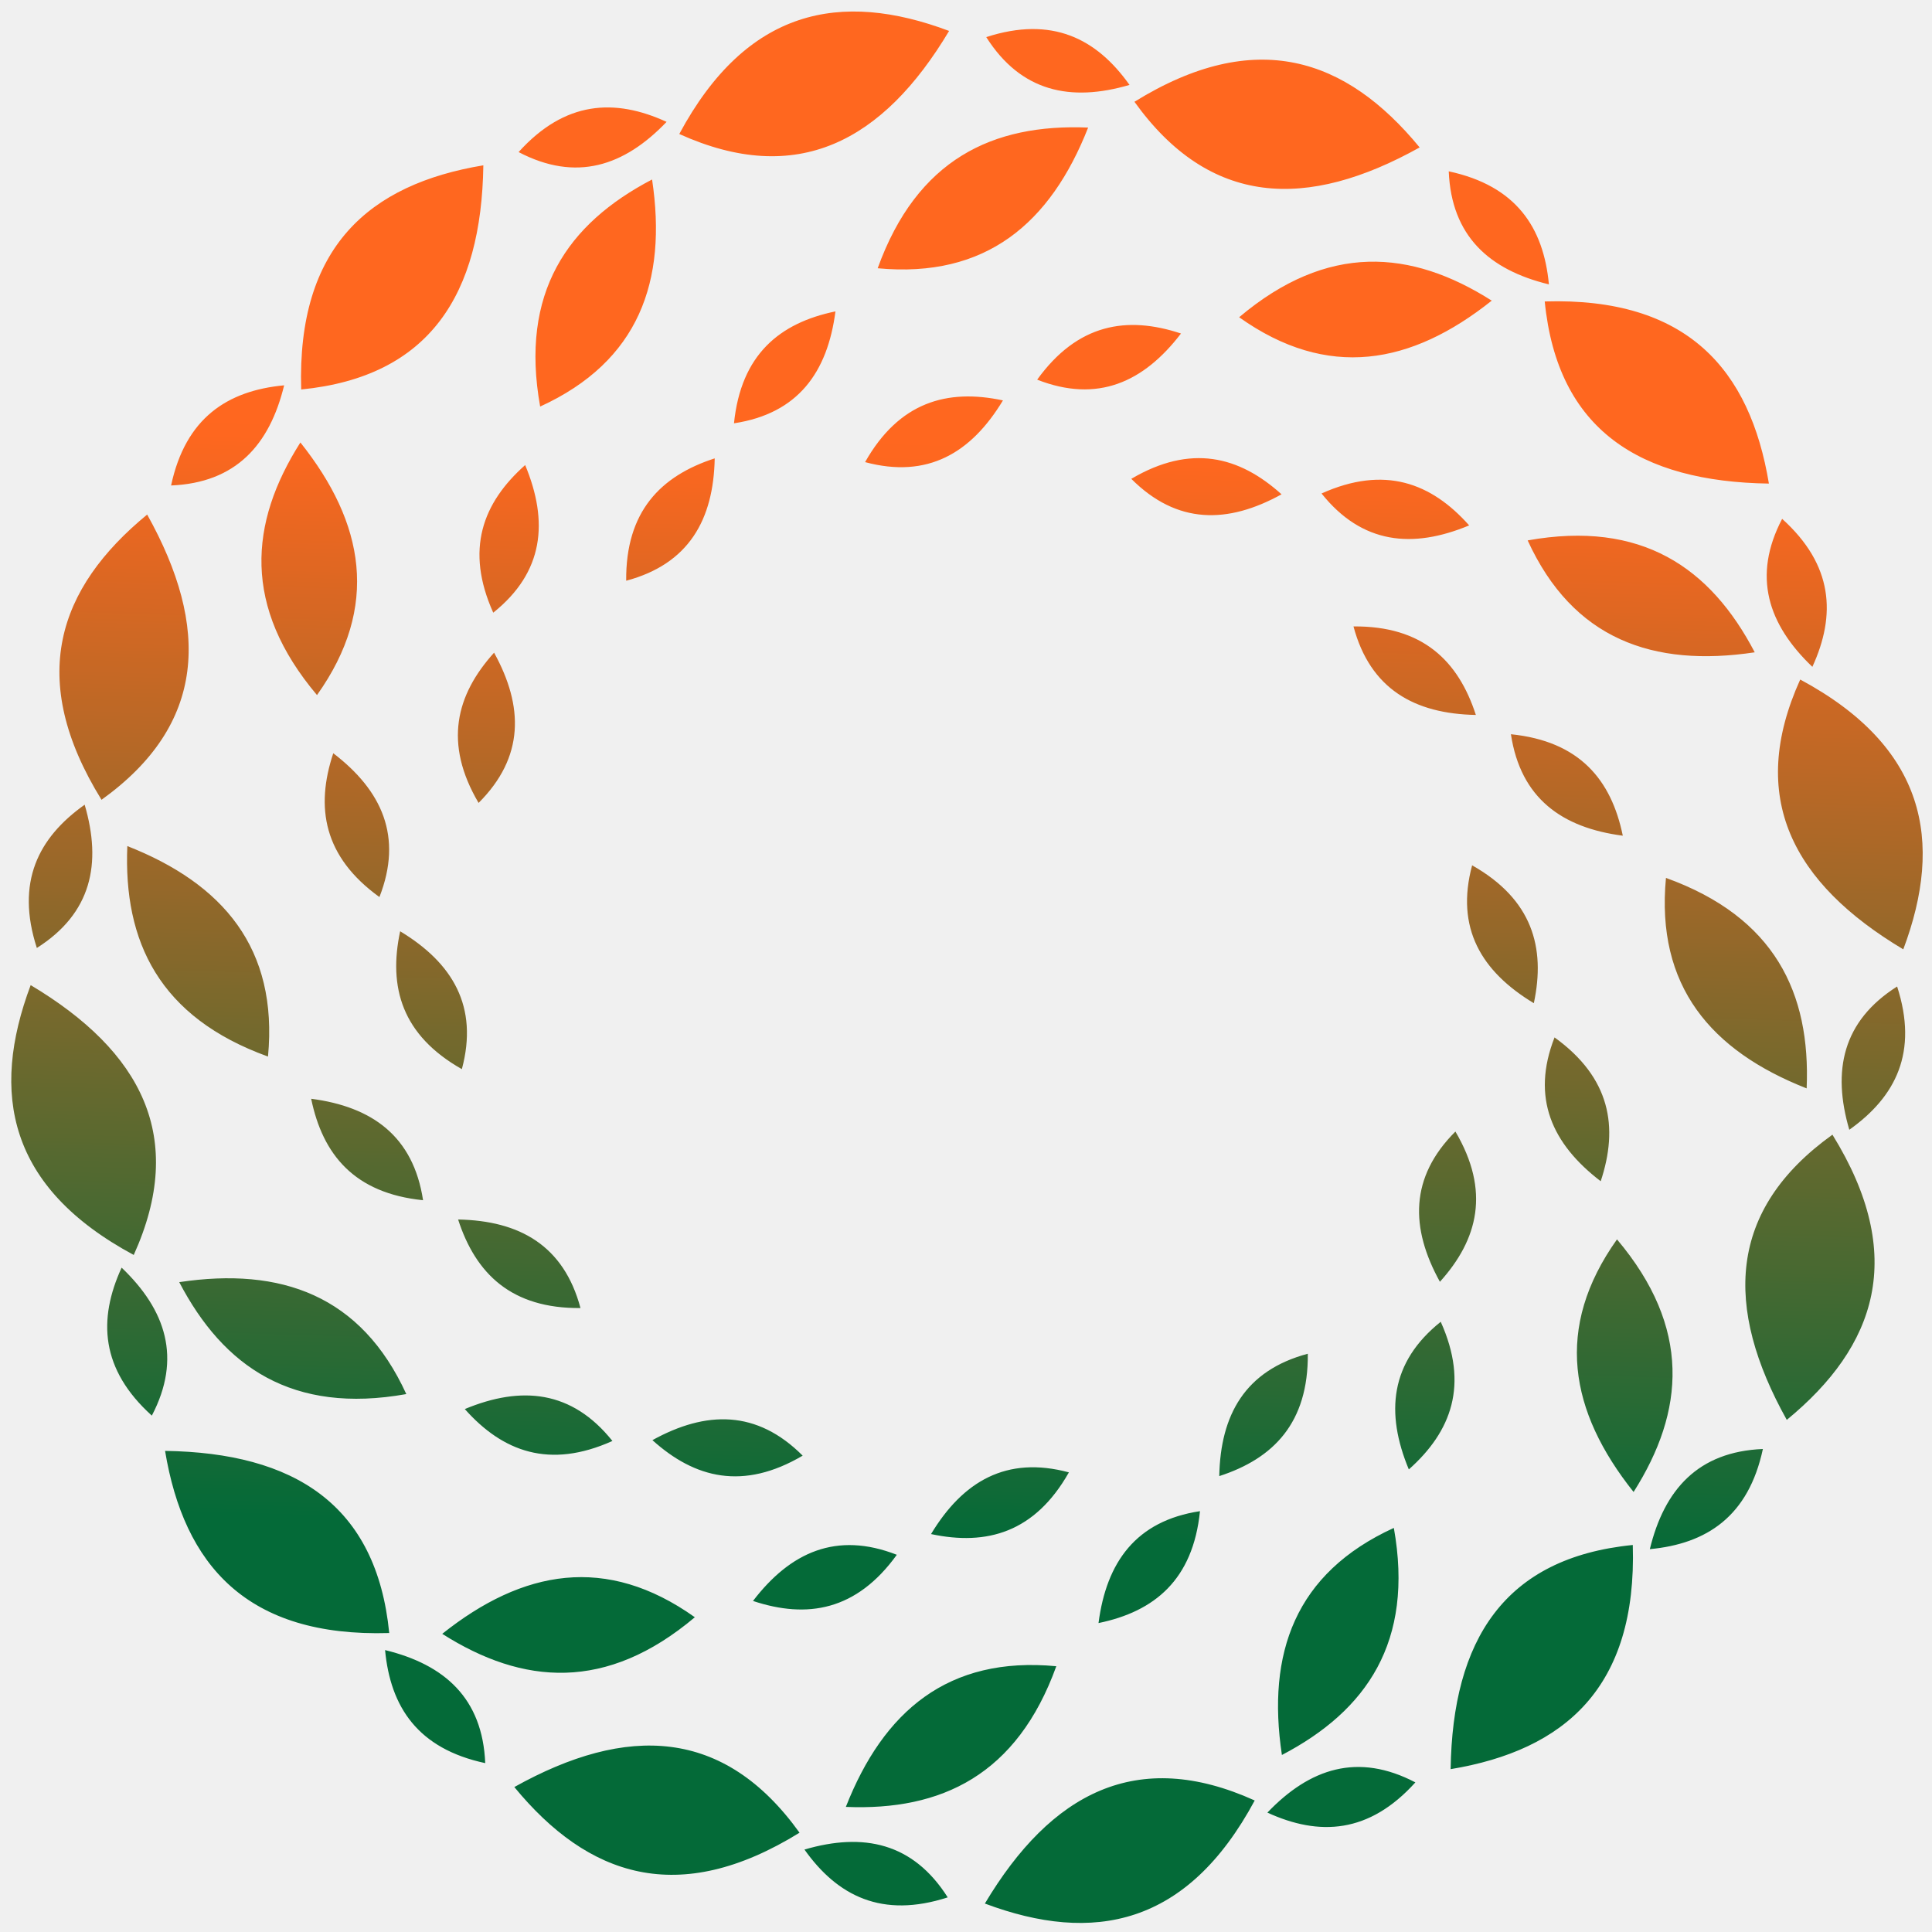
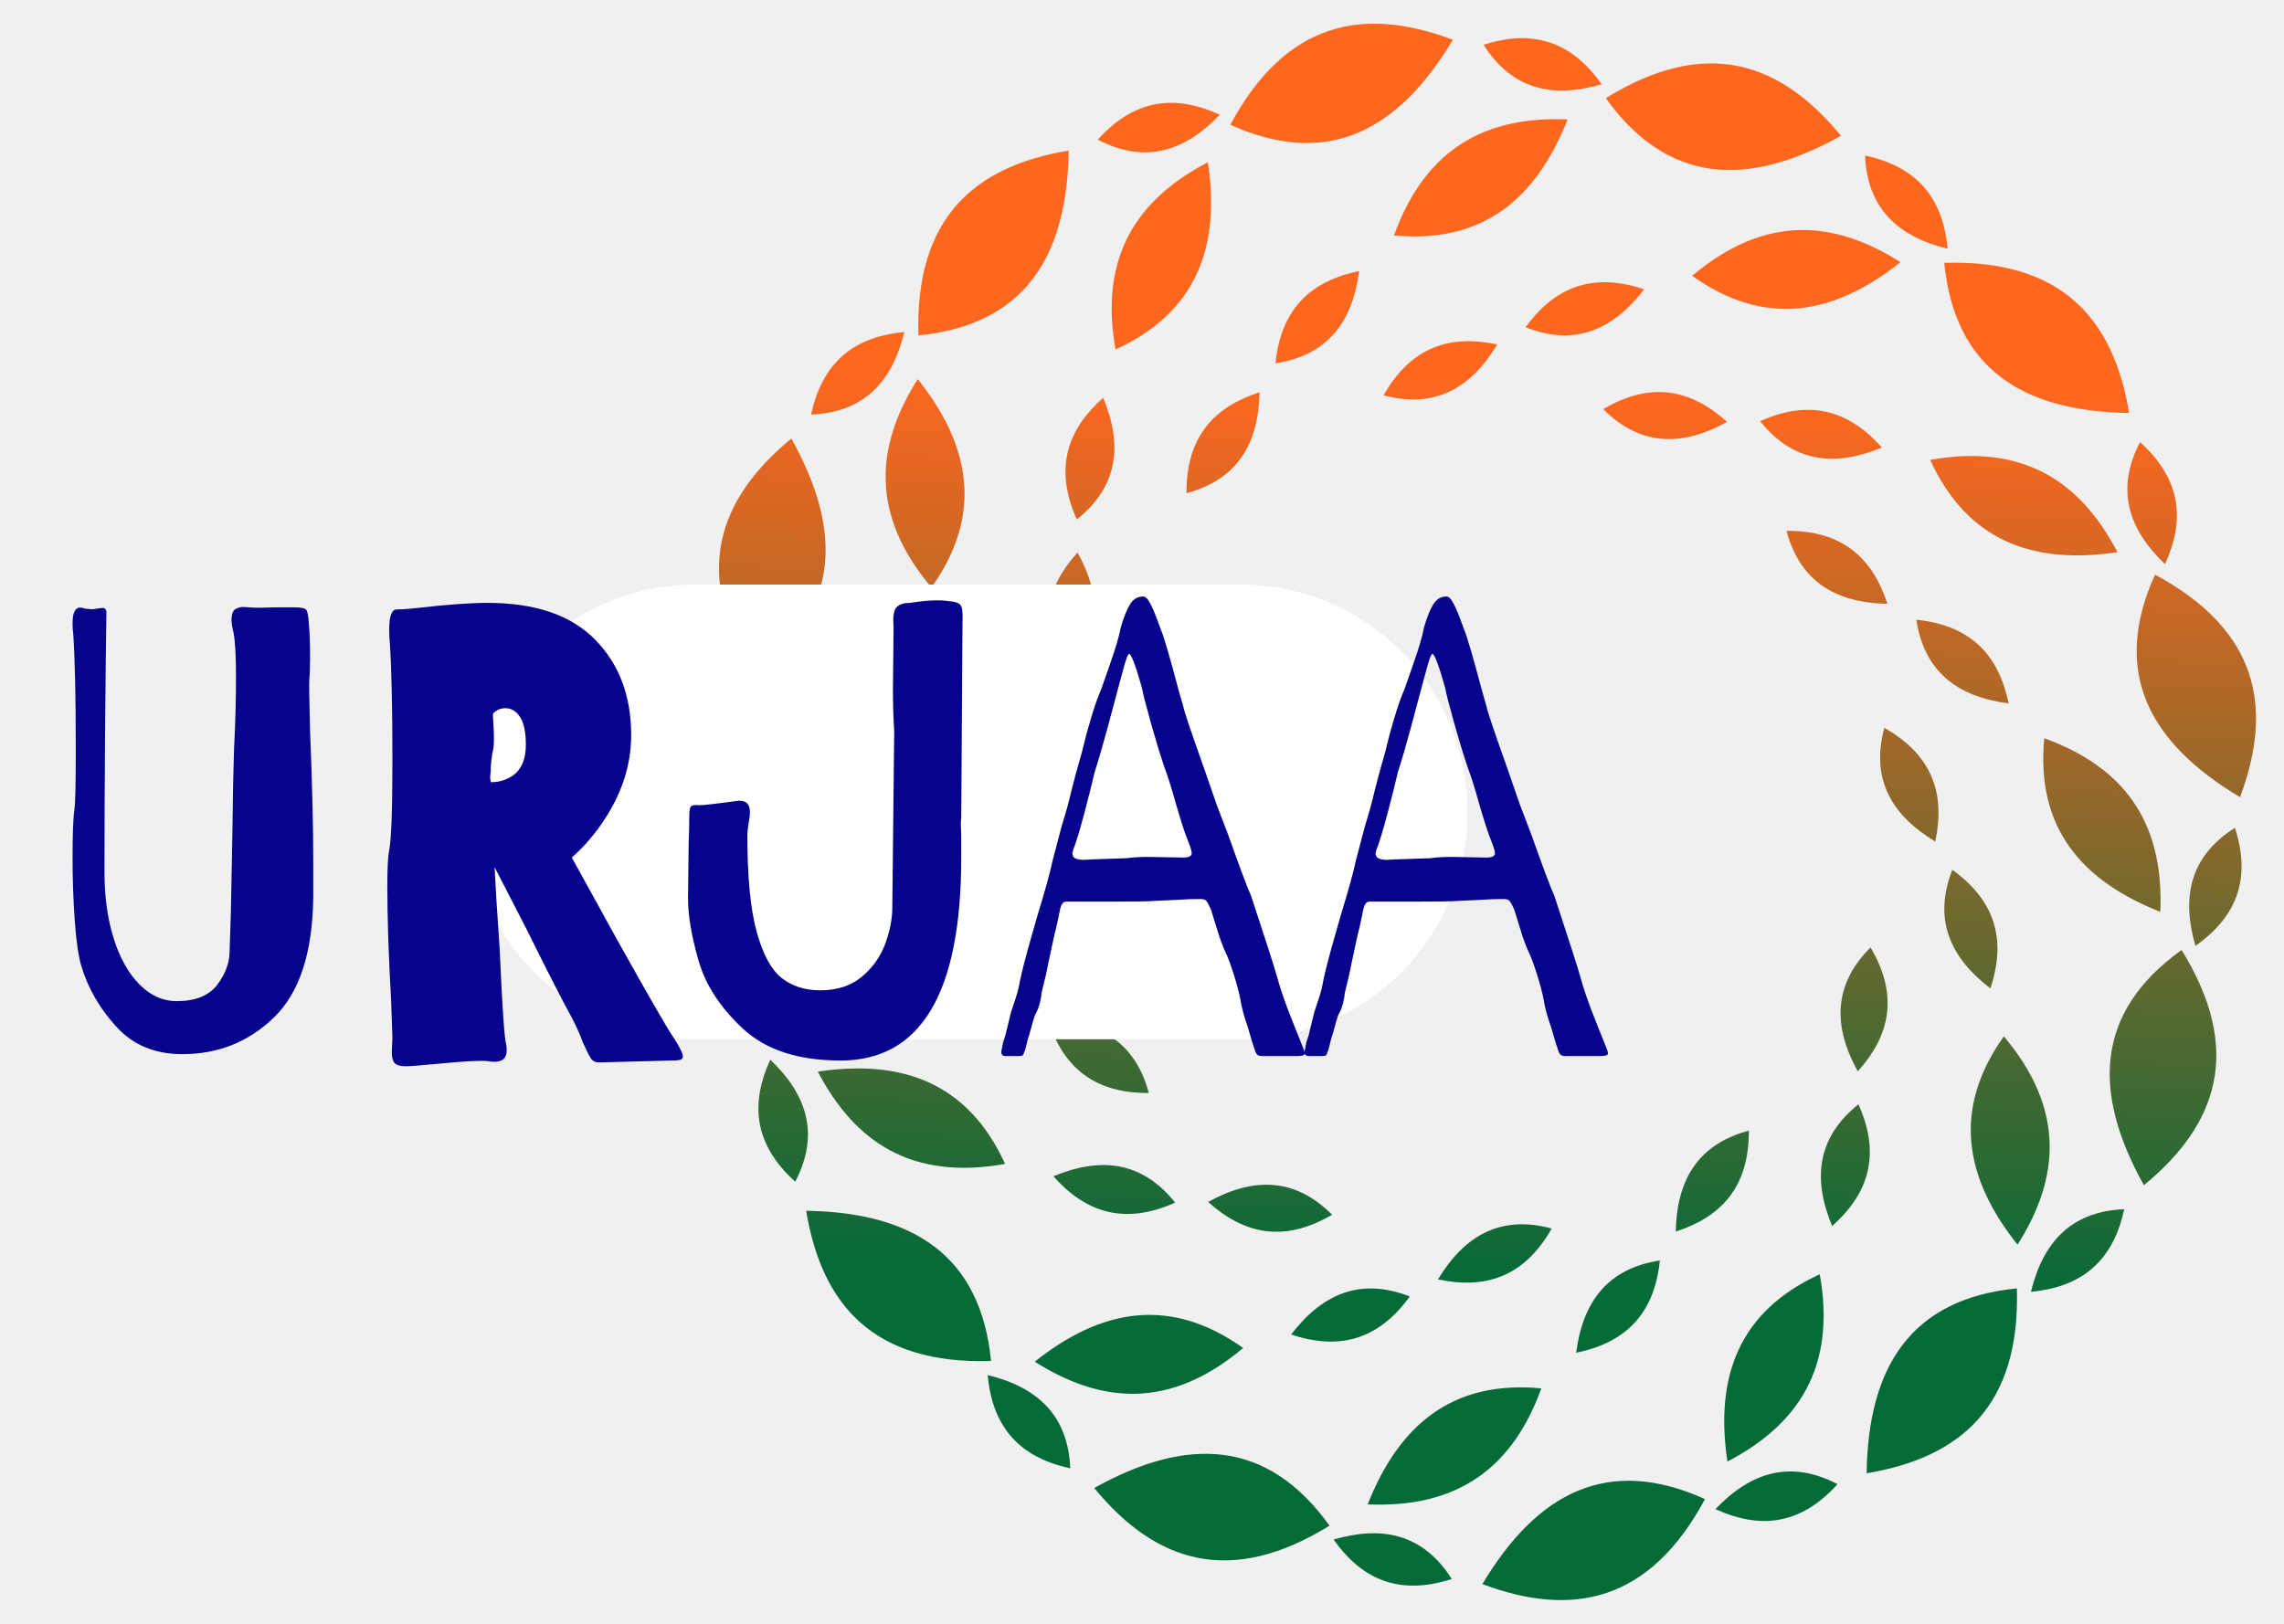
- <svg xmlns="http://www.w3.org/2000/svg" viewBox="560 357 785 785" width="100%" height="100%">
+ <svg xmlns="http://www.w3.org/2000/svg" viewBox="230 350 1125 800" width="100%" height="100%" preserveAspectRatio="xMidYMid meet">
  <defs>
    <clipPath id="44c0f27380">
      <path d="M 564.324 361.527 L 1341.211 361.527 L 1341.211 1138.574 L 564.324 1138.574 Z M 564.324 361.527 " clip-rule="nonzero" />
    </clipPath>
    <clipPath id="81c0b21986">
      <path d="M 1191.633 778.516 C 1214.375 794.918 1217.703 814.941 1210.391 836.949 C 1190.578 821.789 1182.039 803.035 1191.633 778.516 M 1217.008 860.578 C 1247.301 896.488 1244.582 930.402 1223.75 963.215 C 1197.703 930.512 1191.422 896.555 1217.008 860.578 Z M 1223.426 984.75 C 1225.176 1042.574 1195.867 1068.125 1149.414 1075.832 C 1150.188 1023.414 1171.176 989.93 1223.426 984.75 Z M 1135.086 1081.211 C 1116.305 1102.023 1096.043 1103.156 1074.961 1093.488 C 1092.191 1075.449 1111.754 1069.004 1135.086 1081.211 Z M 1145.391 894.062 C 1156.887 919.637 1149.762 938.641 1132.426 954.051 C 1122.844 931.012 1124.82 910.504 1145.391 894.062 Z M 1126.336 977.816 C 1134.613 1024.062 1115.301 1052.074 1080.855 1070.074 C 1074.648 1028.73 1086.191 996.18 1126.336 977.816 Z M 1069.809 1088.562 C 1042.41 1139.512 1004.254 1146.988 960.168 1130.438 C 987.051 1085.426 1021.969 1066.922 1069.809 1088.562 Z M 945.074 1127.93 C 918.402 1136.562 900.285 1127.414 886.863 1108.5 C 910.805 1101.492 930.973 1105.691 945.074 1127.93 Z M 1151.352 816.762 C 1165.582 840.922 1160.594 860.59 1145.055 877.812 C 1132.996 855.969 1132.715 835.371 1151.352 816.762 Z M 1047.57 971.008 C 1044.734 998.902 1029.066 1011.801 1006.344 1016.473 C 1009.566 991.734 1021.539 974.957 1047.57 971.008 Z M 989.191 1034.012 C 973.238 1078.199 942.508 1092.805 903.68 1091.168 C 918.977 1052.262 945.246 1029.844 989.191 1034.012 Z M 884.863 1101.656 C 835.664 1132.082 798.883 1119.477 768.977 1083.102 C 814.762 1057.562 854.258 1058.996 884.863 1101.656 Z M 757.156 1073.383 C 729.742 1067.523 718.629 1050.547 716.461 1027.453 C 740.703 1033.352 756.062 1047.074 757.156 1073.383 Z M 1091.383 907.043 C 1091.629 935.078 1077.473 949.621 1055.406 956.762 C 1055.887 931.82 1065.938 913.836 1091.383 907.043 Z M 924.387 988.734 C 907.984 1011.473 887.961 1014.809 865.953 1007.492 C 881.109 987.68 899.867 979.141 924.387 988.734 Z M 842.324 1014.109 C 806.414 1044.398 772.496 1041.684 739.688 1020.852 C 772.391 994.801 806.348 988.523 842.324 1014.109 Z M 718.152 1020.523 C 660.328 1022.273 634.777 992.969 627.07 946.516 C 679.492 947.289 712.977 968.273 718.152 1020.523 Z M 621.695 932.188 C 600.883 913.402 599.746 893.141 609.414 872.062 C 627.453 889.289 633.898 908.855 621.695 932.188 Z M 994.309 955.246 C 980.504 979.648 960.977 985.16 938.293 980.316 C 951.176 958.953 968.875 948.406 994.309 955.246 Z M 808.836 942.488 C 783.266 953.984 764.258 946.859 748.855 929.523 C 771.887 919.941 792.402 921.922 808.836 942.488 Z M 725.086 923.434 C 678.84 931.711 650.824 912.402 632.828 877.953 C 674.172 871.75 706.723 883.289 725.086 923.434 Z M 614.34 866.906 C 563.387 839.508 555.914 801.352 572.465 757.266 C 617.477 784.148 635.984 819.07 614.34 866.906 Z M 574.969 742.176 C 566.336 715.5 575.488 697.387 594.398 683.965 C 601.414 707.906 597.215 728.066 574.969 742.176 Z M 886.137 948.453 C 861.98 962.68 842.312 957.691 825.09 942.152 C 846.93 930.098 867.535 929.812 886.137 948.453 Z M 731.895 844.668 C 704.004 841.836 691.102 826.16 686.434 803.445 C 711.168 806.664 727.945 818.641 731.895 844.668 Z M 668.891 786.293 C 624.703 770.336 610.098 739.605 611.734 700.773 C 650.645 716.074 673.062 742.344 668.891 786.293 Z M 601.25 681.965 C 570.82 632.758 583.426 595.98 619.801 566.074 C 645.344 611.859 643.91 651.355 601.25 681.965 Z M 629.516 554.258 C 635.379 526.84 652.363 515.73 675.449 513.562 C 669.551 537.801 655.832 553.164 629.516 554.258 Z M 795.859 888.48 C 767.824 888.727 753.285 874.574 746.137 852.5 C 771.078 852.98 789.066 863.035 795.859 888.48 Z M 714.168 721.484 C 691.43 705.082 688.098 685.059 695.41 663.051 C 715.223 678.215 723.762 696.961 714.168 721.484 Z M 688.801 639.422 C 658.5 603.516 661.219 569.602 682.055 536.785 C 708.102 569.488 714.379 603.449 688.801 639.422 Z M 682.379 515.254 C 680.629 457.422 709.934 431.875 756.391 424.172 C 755.617 476.59 734.629 510.078 682.379 515.254 Z M 770.715 418.793 C 789.492 397.98 809.762 396.84 830.844 406.516 C 813.617 424.555 794.051 431 770.715 418.793 Z M 747.66 791.406 C 723.258 777.605 717.742 758.07 722.586 735.391 C 743.945 748.277 754.496 765.977 747.66 791.406 Z M 760.41 605.938 C 748.918 580.367 756.047 561.359 773.383 545.957 C 782.961 568.988 780.984 589.496 760.41 605.938 Z M 779.473 522.188 C 771.184 475.938 790.5 447.926 824.949 429.93 C 831.152 471.273 819.613 503.824 779.473 522.188 Z M 836 411.445 C 863.398 360.488 901.551 353.012 945.633 369.57 C 918.754 414.578 883.836 433.082 836 411.445 Z M 960.727 372.074 C 987.398 363.434 1005.52 372.586 1018.941 391.504 C 995 398.516 974.832 394.312 960.727 372.074 Z M 754.457 683.234 C 740.227 659.086 745.211 639.41 760.75 622.191 C 772.801 644.031 773.09 664.633 754.457 683.234 Z M 858.23 528.992 C 861.066 501.102 876.742 488.203 899.457 483.527 C 896.234 508.266 884.27 525.043 858.23 528.992 Z M 916.613 465.996 C 932.559 421.801 963.293 407.199 1002.125 408.836 C 986.828 447.742 960.559 470.156 916.613 465.996 Z M 1020.941 398.352 C 1070.145 367.918 1106.926 380.523 1136.824 416.902 C 1091.039 442.441 1051.547 441.012 1020.941 398.352 Z M 1148.645 426.617 C 1176.062 432.477 1187.18 449.457 1189.344 472.551 C 1165.105 466.656 1149.738 452.93 1148.645 426.617 Z M 814.43 592.961 C 814.176 564.93 828.336 550.383 850.398 543.242 C 849.918 568.176 839.867 586.168 814.43 592.961 Z M 981.418 511.266 C 997.82 488.531 1017.844 485.199 1039.852 492.512 C 1024.695 512.324 1005.941 520.863 981.418 511.266 Z M 1063.48 485.902 C 1099.391 455.598 1133.309 458.32 1166.117 479.156 C 1133.414 505.203 1099.453 511.48 1063.48 485.902 Z M 1187.648 479.484 C 1245.48 477.73 1271.027 507.035 1278.73 553.488 C 1226.312 552.715 1192.824 531.727 1187.648 479.484 Z M 1284.109 567.816 C 1304.922 586.594 1306.062 606.863 1296.391 627.945 C 1278.348 610.719 1271.902 591.148 1284.109 567.816 Z M 911.496 544.766 C 925.297 520.359 944.832 514.844 967.512 519.688 C 954.629 541.043 936.926 551.598 911.496 544.766 Z M 1096.961 557.508 C 1122.531 546.02 1141.539 553.145 1156.945 570.48 C 1133.914 580.062 1113.402 578.082 1096.961 557.508 Z M 1180.711 576.574 C 1226.965 568.285 1254.977 587.602 1272.973 622.047 C 1231.625 628.254 1199.078 616.711 1180.711 576.574 Z M 1291.457 633.102 C 1342.414 660.492 1349.887 698.648 1333.332 742.734 C 1288.324 715.852 1269.816 680.934 1291.457 633.102 Z M 1330.828 757.828 C 1339.461 784.496 1330.312 802.617 1311.398 816.039 C 1304.387 792.102 1308.586 771.93 1330.828 757.828 Z M 1019.66 551.559 C 1043.816 537.324 1063.492 542.312 1080.711 557.848 C 1058.875 569.902 1038.27 570.188 1019.66 551.559 Z M 1173.906 655.328 C 1201.801 658.164 1214.695 673.84 1219.367 696.555 C 1194.637 693.336 1177.855 681.363 1173.906 655.328 Z M 1236.906 713.711 C 1281.102 729.66 1295.707 760.395 1294.07 799.227 C 1255.156 783.926 1232.742 757.652 1236.906 713.711 Z M 1304.547 818.039 C 1334.984 867.242 1322.379 904.02 1285.996 933.918 C 1260.461 888.141 1261.895 848.645 1304.547 818.039 Z M 1276.285 945.746 C 1270.426 973.156 1253.441 984.273 1230.352 986.441 C 1236.246 962.203 1249.969 946.836 1276.285 945.746 Z M 1109.941 611.527 C 1137.977 611.273 1152.52 625.434 1159.664 647.496 C 1134.727 647.02 1116.734 636.961 1109.941 611.527 Z M 1158.145 708.594 C 1182.551 722.398 1188.062 741.926 1183.219 764.609 C 1161.855 751.727 1151.309 734.027 1158.145 708.594 Z M 1158.145 708.594 " clip-rule="nonzero" />
+     </clipPath>
+     <clipPath id="307cc182be">
+       <path d="M 460.617 637.988 L 953 637.988 L 953 862.012 L 460.617 862.012 Z M 460.617 637.988 " clip-rule="nonzero" />
+     </clipPath>
+     <clipPath id="bdead505a3">
+       <path d="M 572.625 637.988 L 840.879 637.988 C 902.742 637.988 952.891 688.137 952.891 750 C 952.891 811.863 902.742 862.012 840.879 862.012 L 572.625 862.012 C 510.766 862.012 460.617 811.863 460.617 750 C 460.617 688.137 510.766 637.988 572.625 637.988 Z M 572.625 637.988 " clip-rule="nonzero" />
    </clipPath>
    <linearGradient x1="-12.168" gradientTransform="matrix(0, 0.266112, -0.266112, 0, 1349.888, 353.0119)" y1="1444.761" x2="2996.199" gradientUnits="userSpaceOnUse" y2="1538.854" id="87e8923e1f">
      <stop stop-opacity="1" stop-color="rgb(100%, 40.388%, 12.16%)" offset="0" />
      <stop stop-opacity="1" stop-color="rgb(100%, 40.388%, 12.16%)" offset="0.03" />
      <stop stop-opacity="1" stop-color="rgb(100%, 40.388%, 12.16%)" offset="0.125" />
      <stop stop-opacity="1" stop-color="rgb(100%, 40.388%, 12.16%)" offset="0.188" />
      <stop stop-opacity="1" stop-color="rgb(100%, 40.388%, 12.16%)" offset="0.219" />
      <stop stop-opacity="1" stop-color="rgb(100%, 40.388%, 12.16%)" offset="0.234" />
      <stop stop-opacity="1" stop-color="rgb(99.78%, 40.392%, 12.181%)" offset="0.238" />
      <stop stop-opacity="1" stop-color="rgb(99.561%, 40.395%, 12.202%)" offset="0.242" />
      <stop stop-opacity="1" stop-color="rgb(98.86%, 40.402%, 12.273%)" offset="0.246" />
      <stop stop-opacity="1" stop-color="rgb(98.161%, 40.411%, 12.343%)" offset="0.25" />
      <stop stop-opacity="1" stop-color="rgb(97.461%, 40.419%, 12.411%)" offset="0.254" />
      <stop stop-opacity="1" stop-color="rgb(96.762%, 40.428%, 12.482%)" offset="0.258" />
      <stop stop-opacity="1" stop-color="rgb(96.062%, 40.436%, 12.55%)" offset="0.262" />
      <stop stop-opacity="1" stop-color="rgb(95.363%, 40.445%, 12.621%)" offset="0.266" />
      <stop stop-opacity="1" stop-color="rgb(94.662%, 40.453%, 12.691%)" offset="0.27" />
      <stop stop-opacity="1" stop-color="rgb(93.964%, 40.462%, 12.761%)" offset="0.273" />
      <stop stop-opacity="1" stop-color="rgb(93.263%, 40.469%, 12.83%)" offset="0.277" />
      <stop stop-opacity="1" stop-color="rgb(92.563%, 40.479%, 12.9%)" offset="0.281" />
      <stop stop-opacity="1" stop-color="rgb(91.862%, 40.486%, 12.968%)" offset="0.285" />
      <stop stop-opacity="1" stop-color="rgb(91.164%, 40.495%, 13.039%)" offset="0.289" />
      <stop stop-opacity="1" stop-color="rgb(90.463%, 40.503%, 13.107%)" offset="0.293" />
      <stop stop-opacity="1" stop-color="rgb(89.764%, 40.512%, 13.177%)" offset="0.297" />
      <stop stop-opacity="1" stop-color="rgb(89.064%, 40.52%, 13.248%)" offset="0.301" />
      <stop stop-opacity="1" stop-color="rgb(88.365%, 40.529%, 13.318%)" offset="0.305" />
      <stop stop-opacity="1" stop-color="rgb(87.665%, 40.536%, 13.387%)" offset="0.309" />
      <stop stop-opacity="1" stop-color="rgb(86.966%, 40.546%, 13.457%)" offset="0.312" />
      <stop stop-opacity="1" stop-color="rgb(86.266%, 40.553%, 13.525%)" offset="0.316" />
      <stop stop-opacity="1" stop-color="rgb(85.565%, 40.562%, 13.596%)" offset="0.32" />
      <stop stop-opacity="1" stop-color="rgb(84.865%, 40.57%, 13.666%)" offset="0.324" />
      <stop stop-opacity="1" stop-color="rgb(84.166%, 40.579%, 13.736%)" offset="0.328" />
      <stop stop-opacity="1" stop-color="rgb(83.466%, 40.587%, 13.805%)" offset="0.332" />
      <stop stop-opacity="1" stop-color="rgb(82.767%, 40.596%, 13.875%)" offset="0.336" />
      <stop stop-opacity="1" stop-color="rgb(82.066%, 40.604%, 13.943%)" offset="0.34" />
      <stop stop-opacity="1" stop-color="rgb(81.367%, 40.613%, 14.014%)" offset="0.344" />
      <stop stop-opacity="1" stop-color="rgb(80.667%, 40.62%, 14.084%)" offset="0.348" />
      <stop stop-opacity="1" stop-color="rgb(79.968%, 40.63%, 14.154%)" offset="0.352" />
      <stop stop-opacity="1" stop-color="rgb(79.268%, 40.637%, 14.223%)" offset="0.355" />
      <stop stop-opacity="1" stop-color="rgb(78.568%, 40.646%, 14.293%)" offset="0.359" />
      <stop stop-opacity="1" stop-color="rgb(77.867%, 40.654%, 14.362%)" offset="0.363" />
      <stop stop-opacity="1" stop-color="rgb(77.168%, 40.663%, 14.432%)" offset="0.367" />
      <stop stop-opacity="1" stop-color="rgb(76.468%, 40.671%, 14.502%)" offset="0.371" />
      <stop stop-opacity="1" stop-color="rgb(75.769%, 40.68%, 14.572%)" offset="0.375" />
      <stop stop-opacity="1" stop-color="rgb(75.069%, 40.688%, 14.641%)" offset="0.379" />
      <stop stop-opacity="1" stop-color="rgb(74.37%, 40.697%, 14.711%)" offset="0.383" />
      <stop stop-opacity="1" stop-color="rgb(73.669%, 40.704%, 14.78%)" offset="0.387" />
      <stop stop-opacity="1" stop-color="rgb(72.971%, 40.714%, 14.85%)" offset="0.391" />
      <stop stop-opacity="1" stop-color="rgb(72.27%, 40.721%, 14.92%)" offset="0.395" />
      <stop stop-opacity="1" stop-color="rgb(71.57%, 40.73%, 14.99%)" offset="0.398" />
      <stop stop-opacity="1" stop-color="rgb(70.869%, 40.738%, 15.059%)" offset="0.402" />
      <stop stop-opacity="1" stop-color="rgb(70.171%, 40.747%, 15.129%)" offset="0.406" />
      <stop stop-opacity="1" stop-color="rgb(69.47%, 40.755%, 15.198%)" offset="0.41" />
      <stop stop-opacity="1" stop-color="rgb(68.771%, 40.764%, 15.268%)" offset="0.414" />
      <stop stop-opacity="1" stop-color="rgb(68.071%, 40.771%, 15.338%)" offset="0.418" />
      <stop stop-opacity="1" stop-color="rgb(67.372%, 40.781%, 15.408%)" offset="0.422" />
      <stop stop-opacity="1" stop-color="rgb(66.672%, 40.788%, 15.477%)" offset="0.426" />
      <stop stop-opacity="1" stop-color="rgb(65.973%, 40.797%, 15.547%)" offset="0.43" />
      <stop stop-opacity="1" stop-color="rgb(65.273%, 40.805%, 15.616%)" offset="0.434" />
      <stop stop-opacity="1" stop-color="rgb(64.572%, 40.814%, 15.686%)" offset="0.438" />
      <stop stop-opacity="1" stop-color="rgb(63.872%, 40.822%, 15.756%)" offset="0.441" />
      <stop stop-opacity="1" stop-color="rgb(63.173%, 40.831%, 15.826%)" offset="0.445" />
      <stop stop-opacity="1" stop-color="rgb(62.473%, 40.839%, 15.895%)" offset="0.449" />
      <stop stop-opacity="1" stop-color="rgb(61.774%, 40.848%, 15.965%)" offset="0.453" />
      <stop stop-opacity="1" stop-color="rgb(61.073%, 40.855%, 16.034%)" offset="0.457" />
      <stop stop-opacity="1" stop-color="rgb(60.374%, 40.865%, 16.104%)" offset="0.461" />
      <stop stop-opacity="1" stop-color="rgb(59.674%, 40.872%, 16.174%)" offset="0.465" />
      <stop stop-opacity="1" stop-color="rgb(58.975%, 40.881%, 16.245%)" offset="0.469" />
      <stop stop-opacity="1" stop-color="rgb(58.275%, 40.889%, 16.313%)" offset="0.473" />
      <stop stop-opacity="1" stop-color="rgb(57.574%, 40.898%, 16.383%)" offset="0.477" />
      <stop stop-opacity="1" stop-color="rgb(56.874%, 40.906%, 16.452%)" offset="0.48" />
      <stop stop-opacity="1" stop-color="rgb(56.175%, 40.915%, 16.522%)" offset="0.484" />
      <stop stop-opacity="1" stop-color="rgb(55.475%, 40.923%, 16.591%)" offset="0.488" />
      <stop stop-opacity="1" stop-color="rgb(54.776%, 40.932%, 16.661%)" offset="0.492" />
      <stop stop-opacity="1" stop-color="rgb(54.076%, 40.939%, 16.731%)" offset="0.496" />
      <stop stop-opacity="1" stop-color="rgb(53.377%, 40.948%, 16.801%)" offset="0.5" />
      <stop stop-opacity="1" stop-color="rgb(52.676%, 40.956%, 16.87%)" offset="0.504" />
      <stop stop-opacity="1" stop-color="rgb(51.978%, 40.965%, 16.94%)" offset="0.508" />
      <stop stop-opacity="1" stop-color="rgb(51.277%, 40.973%, 17.009%)" offset="0.512" />
      <stop stop-opacity="1" stop-color="rgb(50.578%, 40.982%, 17.079%)" offset="0.516" />
      <stop stop-opacity="1" stop-color="rgb(49.878%, 40.99%, 17.149%)" offset="0.52" />
      <stop stop-opacity="1" stop-color="rgb(49.178%, 40.999%, 17.22%)" offset="0.523" />
      <stop stop-opacity="1" stop-color="rgb(48.477%, 41.006%, 17.288%)" offset="0.527" />
      <stop stop-opacity="1" stop-color="rgb(47.778%, 41.016%, 17.358%)" offset="0.531" />
      <stop stop-opacity="1" stop-color="rgb(47.078%, 41.023%, 17.427%)" offset="0.535" />
      <stop stop-opacity="1" stop-color="rgb(46.379%, 41.032%, 17.497%)" offset="0.539" />
      <stop stop-opacity="1" stop-color="rgb(45.679%, 41.04%, 17.567%)" offset="0.543" />
      <stop stop-opacity="1" stop-color="rgb(44.98%, 41.049%, 17.638%)" offset="0.547" />
      <stop stop-opacity="1" stop-color="rgb(44.279%, 41.057%, 17.706%)" offset="0.551" />
      <stop stop-opacity="1" stop-color="rgb(43.581%, 41.066%, 17.776%)" offset="0.555" />
      <stop stop-opacity="1" stop-color="rgb(42.88%, 41.074%, 17.845%)" offset="0.559" />
      <stop stop-opacity="1" stop-color="rgb(42.18%, 41.083%, 17.915%)" offset="0.562" />
      <stop stop-opacity="1" stop-color="rgb(41.479%, 41.09%, 17.986%)" offset="0.566" />
      <stop stop-opacity="1" stop-color="rgb(40.781%, 41.1%, 18.056%)" offset="0.57" />
      <stop stop-opacity="1" stop-color="rgb(40.08%, 41.107%, 18.124%)" offset="0.574" />
      <stop stop-opacity="1" stop-color="rgb(39.381%, 41.116%, 18.195%)" offset="0.578" />
      <stop stop-opacity="1" stop-color="rgb(38.681%, 41.124%, 18.263%)" offset="0.582" />
      <stop stop-opacity="1" stop-color="rgb(37.982%, 41.133%, 18.333%)" offset="0.586" />
      <stop stop-opacity="1" stop-color="rgb(37.282%, 41.141%, 18.404%)" offset="0.59" />
      <stop stop-opacity="1" stop-color="rgb(36.583%, 41.15%, 18.474%)" offset="0.594" />
      <stop stop-opacity="1" stop-color="rgb(35.883%, 41.158%, 18.542%)" offset="0.598" />
      <stop stop-opacity="1" stop-color="rgb(35.182%, 41.167%, 18.613%)" offset="0.602" />
      <stop stop-opacity="1" stop-color="rgb(34.482%, 41.174%, 18.681%)" offset="0.605" />
      <stop stop-opacity="1" stop-color="rgb(33.783%, 41.183%, 18.752%)" offset="0.609" />
      <stop stop-opacity="1" stop-color="rgb(33.083%, 41.191%, 18.822%)" offset="0.613" />
      <stop stop-opacity="1" stop-color="rgb(32.384%, 41.2%, 18.892%)" offset="0.617" />
      <stop stop-opacity="1" stop-color="rgb(31.683%, 41.208%, 18.961%)" offset="0.621" />
      <stop stop-opacity="1" stop-color="rgb(30.984%, 41.217%, 19.031%)" offset="0.625" />
      <stop stop-opacity="1" stop-color="rgb(30.284%, 41.225%, 19.099%)" offset="0.629" />
      <stop stop-opacity="1" stop-color="rgb(29.585%, 41.234%, 19.17%)" offset="0.633" />
      <stop stop-opacity="1" stop-color="rgb(28.885%, 41.241%, 19.24%)" offset="0.637" />
      <stop stop-opacity="1" stop-color="rgb(28.185%, 41.251%, 19.31%)" offset="0.641" />
      <stop stop-opacity="1" stop-color="rgb(27.484%, 41.258%, 19.379%)" offset="0.645" />
      <stop stop-opacity="1" stop-color="rgb(26.785%, 41.267%, 19.449%)" offset="0.648" />
      <stop stop-opacity="1" stop-color="rgb(26.085%, 41.275%, 19.518%)" offset="0.652" />
      <stop stop-opacity="1" stop-color="rgb(25.386%, 41.284%, 19.588%)" offset="0.656" />
      <stop stop-opacity="1" stop-color="rgb(24.686%, 41.292%, 19.656%)" offset="0.66" />
      <stop stop-opacity="1" stop-color="rgb(23.987%, 41.301%, 19.727%)" offset="0.664" />
      <stop stop-opacity="1" stop-color="rgb(23.286%, 41.309%, 19.797%)" offset="0.668" />
      <stop stop-opacity="1" stop-color="rgb(22.588%, 41.318%, 19.867%)" offset="0.672" />
      <stop stop-opacity="1" stop-color="rgb(21.887%, 41.325%, 19.936%)" offset="0.676" />
      <stop stop-opacity="1" stop-color="rgb(21.187%, 41.335%, 20.006%)" offset="0.68" />
      <stop stop-opacity="1" stop-color="rgb(20.486%, 41.342%, 20.074%)" offset="0.684" />
      <stop stop-opacity="1" stop-color="rgb(19.788%, 41.351%, 20.145%)" offset="0.688" />
      <stop stop-opacity="1" stop-color="rgb(19.087%, 41.359%, 20.215%)" offset="0.691" />
      <stop stop-opacity="1" stop-color="rgb(18.388%, 41.368%, 20.285%)" offset="0.695" />
      <stop stop-opacity="1" stop-color="rgb(17.688%, 41.376%, 20.354%)" offset="0.699" />
      <stop stop-opacity="1" stop-color="rgb(16.989%, 41.385%, 20.424%)" offset="0.703" />
      <stop stop-opacity="1" stop-color="rgb(16.289%, 41.393%, 20.493%)" offset="0.707" />
      <stop stop-opacity="1" stop-color="rgb(15.59%, 41.402%, 20.563%)" offset="0.711" />
      <stop stop-opacity="1" stop-color="rgb(14.89%, 41.409%, 20.633%)" offset="0.715" />
      <stop stop-opacity="1" stop-color="rgb(14.189%, 41.418%, 20.703%)" offset="0.719" />
      <stop stop-opacity="1" stop-color="rgb(13.489%, 41.426%, 20.772%)" offset="0.723" />
      <stop stop-opacity="1" stop-color="rgb(12.79%, 41.435%, 20.842%)" offset="0.727" />
      <stop stop-opacity="1" stop-color="rgb(12.09%, 41.443%, 20.911%)" offset="0.73" />
      <stop stop-opacity="1" stop-color="rgb(11.391%, 41.452%, 20.981%)" offset="0.734" />
      <stop stop-opacity="1" stop-color="rgb(10.69%, 41.46%, 21.051%)" offset="0.738" />
      <stop stop-opacity="1" stop-color="rgb(9.991%, 41.469%, 21.121%)" offset="0.742" />
      <stop stop-opacity="1" stop-color="rgb(9.291%, 41.476%, 21.19%)" offset="0.746" />
      <stop stop-opacity="1" stop-color="rgb(8.592%, 41.486%, 21.26%)" offset="0.75" />
      <stop stop-opacity="1" stop-color="rgb(7.892%, 41.493%, 21.329%)" offset="0.754" />
      <stop stop-opacity="1" stop-color="rgb(7.191%, 41.502%, 21.399%)" offset="0.758" />
      <stop stop-opacity="1" stop-color="rgb(6.491%, 41.51%, 21.469%)" offset="0.762" />
      <stop stop-opacity="1" stop-color="rgb(5.792%, 41.519%, 21.539%)" offset="0.766" />
      <stop stop-opacity="1" stop-color="rgb(5.092%, 41.527%, 21.608%)" offset="0.77" />
      <stop stop-opacity="1" stop-color="rgb(4.393%, 41.536%, 21.678%)" offset="0.773" />
      <stop stop-opacity="1" stop-color="rgb(3.693%, 41.544%, 21.747%)" offset="0.777" />
      <stop stop-opacity="1" stop-color="rgb(2.994%, 41.553%, 21.817%)" offset="0.781" />
      <stop stop-opacity="1" stop-color="rgb(2.293%, 41.56%, 21.887%)" offset="0.785" />
      <stop stop-opacity="1" stop-color="rgb(1.595%, 41.57%, 21.957%)" offset="0.789" />
      <stop stop-opacity="1" stop-color="rgb(1.581%, 41.57%, 21.957%)" offset="0.797" />
      <stop stop-opacity="1" stop-color="rgb(1.569%, 41.57%, 21.959%)" offset="0.812" />
      <stop stop-opacity="1" stop-color="rgb(1.569%, 41.57%, 21.959%)" offset="0.875" />
      <stop stop-opacity="1" stop-color="rgb(1.569%, 41.57%, 21.959%)" offset="0.97" />
      <stop stop-opacity="1" stop-color="rgb(1.569%, 41.57%, 21.959%)" offset="1" />
    </linearGradient>
  </defs>
  <g clip-path="url(#44c0f27380)">
    <g clip-path="url(#81c0b21986)">
      <path fill="url(#87e8923e1f)" d="M 1341.211 361.527 L 564.324 361.527 L 564.324 1138.574 L 1341.211 1138.574 Z" fill-rule="nonzero" />
    </g>
  </g>
+   <g clip-path="url(#307cc182be)">
+     <g clip-path="url(#bdead505a3)">
+       <path fill="#ffffff" d="M 460.617 637.988 L 953 637.988 L 953 862.012 L 460.617 862.012 Z" fill-opacity="1" fill-rule="nonzero" />
+     </g>
+   </g>
+   <g fill="#06038d" fill-opacity="1">
+     <g fill="#06038d" fill-opacity="1">
+       <g transform="translate(248.1339, 870.2887)">
+         <g>
+           <path d="M 134.266 -186.469 C 134.055 -184.375 134.164 -175.57 134.594 -160.062 C 135.633 -134.477 136.156 -113.41 136.156 -96.859 L 136.156 -77.672 C 135.738 -50.629 129.289 -31.078 116.812 -19.016 C 104.344 -6.961 89.305 -0.938 71.703 -0.938 C 58.285 -0.938 47.488 -5.391 39.312 -14.297 C 31.133 -23.211 25.367 -33.125 22.016 -44.031 C 20.547 -48.844 19.441 -56.332 18.703 -66.5 C 17.973 -76.676 17.609 -87.109 17.609 -97.797 C 17.609 -109.742 17.922 -117.707 18.547 -121.688 C 18.973 -124.625 19.188 -134.375 19.188 -150.938 C 19.188 -177.352 18.766 -196.43 17.922 -208.172 C 17.711 -209.43 17.609 -211.109 17.609 -213.203 C 17.609 -219.703 19.598 -222.113 23.578 -220.438 L 27.047 -220.125 C 27.879 -220.125 28.766 -220.227 29.703 -220.438 C 30.648 -220.645 31.648 -220.75 32.703 -220.75 C 33.547 -220.75 34.07 -220.117 34.281 -218.859 C 34.07 -205.648 33.859 -186.727 33.641 -162.094 C 33.43 -137.469 33.328 -113.625 33.328 -90.562 C 33.328 -78.406 34.848 -67.504 37.891 -57.859 C 40.93 -48.211 45.176 -40.664 50.625 -35.219 C 56.07 -29.77 62.148 -27.047 68.859 -27.047 C 78.086 -27.047 84.742 -29.719 88.828 -35.062 C 92.922 -40.406 94.969 -46.016 94.969 -51.891 L 95.594 -71.062 C 96.219 -102.508 96.531 -119.91 96.531 -123.266 C 96.531 -128.086 96.742 -137.625 97.172 -151.875 C 97.797 -163.832 98.109 -175.57 98.109 -187.094 C 98.109 -197.375 97.691 -204.609 96.859 -208.797 C 96.223 -211.316 95.906 -213.305 95.906 -214.766 C 95.906 -217.703 96.586 -219.535 97.953 -220.266 C 99.316 -221.004 100.676 -221.32 102.031 -221.219 C 103.395 -221.113 104.289 -221.062 104.719 -221.062 C 106.812 -220.852 109.164 -220.801 111.781 -220.906 C 114.406 -221.008 116.766 -221.062 118.859 -221.062 L 127.047 -221.062 C 130.398 -221.062 132.336 -220.586 132.859 -219.641 C 133.379 -218.703 133.742 -216.66 133.953 -213.516 C 134.379 -208.898 134.594 -203.238 134.594 -196.531 C 134.594 -191.914 134.484 -188.562 134.266 -186.469 Z M 34.281 -217.281 L 34.281 -218.859 Z M 34.281 -217.281 " />
+         </g>
+       </g>
+     </g>
+     <g fill="#06038d" fill-opacity="1">
+       <g transform="translate(401.5901, 870.2887)">
+         <g>
+           <path d="M 28.297 5.031 C 25.578 5.031 23.742 4.504 22.797 3.453 C 21.859 2.41 21.391 0.629 21.391 -1.891 L 21.703 -9.125 L 21.062 -27.359 C 19.812 -49.16 19.188 -68.133 19.188 -84.281 C 19.188 -92.664 19.5 -98.426 20.125 -101.562 C 21.176 -106.812 21.703 -121.594 21.703 -145.906 C 21.703 -171.27 21.281 -190.453 20.438 -203.453 C 20.227 -205.129 20.125 -207.438 20.125 -210.375 C 20.125 -213.727 20.438 -216.133 21.062 -217.594 C 21.695 -219.062 22.379 -219.848 23.109 -219.953 C 23.848 -220.066 25.16 -220.125 27.047 -220.125 L 33.969 -220.75 C 48.426 -222.426 59.953 -223.266 68.547 -223.266 C 92.023 -223.266 109.688 -217.234 121.531 -205.172 C 133.375 -193.117 139.297 -177.453 139.297 -158.172 C 139.297 -142.867 134.375 -128.191 124.531 -114.141 C 120.332 -108.066 115.508 -102.617 110.062 -97.797 L 132.078 -57.859 C 148.211 -28.93 157.645 -12.582 160.375 -8.812 C 163.312 -4.195 164.781 -1.156 164.781 0.312 C 164.781 1.156 164.254 1.68 163.203 1.891 C 162.148 2.098 161.254 2.203 160.516 2.203 C 159.785 2.203 159.211 2.203 158.797 2.203 L 123.266 3.141 C 121.586 3.141 120.273 2.406 119.328 0.938 C 118.391 -0.531 117.082 -3.148 115.406 -6.922 C 114.352 -10.066 112.469 -14.258 109.75 -19.5 C 105.551 -27.039 98.316 -41.191 88.047 -61.953 L 72.016 -93.078 L 72.953 -76.406 L 74.531 -52.516 C 75.781 -24.422 76.828 -8.906 77.672 -5.969 C 77.879 -5.133 77.984 -4.086 77.984 -2.828 C 77.984 0.941 75.992 2.828 72.016 2.828 C 70.754 2.828 69.703 2.723 68.859 2.516 C 65.504 2.098 57.332 2.52 44.344 3.781 C 35.531 4.613 30.18 5.031 28.297 5.031 Z M 70.125 -134.906 C 73.27 -134.906 76.098 -135.531 78.609 -136.781 C 84.484 -139.508 87.422 -145.066 87.422 -153.453 C 87.422 -159.535 86.477 -164.039 84.594 -166.969 C 82.707 -169.906 80.297 -171.375 77.359 -171.375 C 75.047 -171.375 73.051 -170.535 71.375 -168.859 C 71.164 -168.648 71.164 -167.18 71.375 -164.453 C 71.594 -161.734 71.703 -159.008 71.703 -156.281 C 71.703 -153.977 71.594 -152.301 71.375 -151.25 C 70.539 -147.688 70.125 -144.02 70.125 -140.25 L 69.812 -137.422 Z M 70.125 -134.906 " />
+         </g>
+       </g>
+     </g>
+     <g fill="#06038d" fill-opacity="1">
+       <g transform="translate(567.3102, 870.2887)">
+         <g>
+           <path d="M 76.734 2.203 C 55.973 2.203 39.984 -2.984 28.766 -13.359 C 17.555 -23.742 10.223 -34.961 6.766 -47.016 C 3.305 -59.066 1.578 -69.285 1.578 -77.672 L 1.891 -104.719 C 2.098 -108.695 2.203 -113.203 2.203 -118.234 C 2.203 -120.961 2.516 -122.586 3.141 -123.109 C 3.773 -123.629 5.035 -123.785 6.922 -123.578 C 9.223 -123.578 15.723 -124.312 26.422 -125.781 C 30.191 -125.988 32.078 -124.102 32.078 -120.125 C 32.078 -118.863 31.863 -117.078 31.438 -114.766 C 31.02 -112.461 30.812 -110.367 30.812 -108.484 C 30.812 -88.148 32.332 -72.426 35.375 -61.312 C 38.414 -50.207 42.504 -42.609 47.641 -38.516 C 52.773 -34.43 59.117 -32.391 66.672 -32.391 C 75.055 -32.391 81.922 -34.641 87.266 -39.141 C 92.609 -43.648 96.43 -49.051 98.734 -55.344 C 101.047 -61.633 102.203 -67.609 102.203 -73.266 L 103.141 -160.062 C 102.723 -166.344 102.516 -173.258 102.516 -180.812 L 102.828 -211.312 C 102.41 -216.551 102.93 -219.852 104.391 -221.219 C 105.859 -222.582 107.957 -223.266 110.688 -223.266 C 111.945 -223.473 113.938 -223.734 116.656 -224.047 C 119.383 -224.359 121.898 -224.516 124.203 -224.516 C 126.516 -224.516 128.191 -224.41 129.234 -224.203 C 132.805 -223.992 135.008 -223.312 135.844 -222.156 C 136.688 -221.008 137 -218.234 136.781 -213.828 L 136.156 -117.609 C 135.945 -116.141 135.895 -114.516 136 -112.734 C 136.102 -110.953 136.156 -109.328 136.156 -107.859 L 136.156 -97.797 C 136.156 -31.129 116.348 2.203 76.734 2.203 Z M 76.734 2.203 " />
+         </g>
+       </g>
+     </g>
+     <g fill="#06038d" fill-opacity="1">
+       <g transform="translate(721.7098, 870.2887)">
+         <g>
+           <path d="M 3.453 0 C 1.566 0 1.047 -1.363 1.891 -4.094 C 1.891 -4.719 1.992 -5.238 2.203 -5.656 C 2.203 -6.082 2.305 -6.609 2.516 -7.234 C 2.723 -7.859 3.035 -8.801 3.453 -10.062 L 6.297 -21.703 C 6.711 -22.953 7.441 -25.148 8.484 -28.297 C 9.535 -31.441 10.27 -34.379 10.688 -37.109 C 11.738 -42.141 13.734 -49.789 16.672 -60.062 L 19.188 -68.859 C 23.164 -81.859 25.68 -90.977 26.734 -96.219 L 31.125 -112.891 C 33.227 -119.805 34.488 -124.207 34.906 -126.094 C 36.375 -132.383 38.469 -140.25 41.188 -149.688 L 43.391 -158.484 L 45.281 -165.094 C 47.375 -172.219 49.156 -177.352 50.625 -180.5 C 51.039 -181.758 52.562 -186.109 55.188 -193.547 C 57.812 -200.984 59.539 -206.906 60.375 -211.312 C 61.844 -216.344 63.363 -220.113 64.938 -222.625 C 66.508 -225.145 68.656 -226.406 71.375 -226.406 C 72.426 -226.406 73.473 -225.461 74.516 -223.578 C 75.566 -221.691 76.617 -219.383 77.672 -216.656 C 78.723 -213.938 79.457 -211.945 79.875 -210.688 C 81.551 -206.695 84.484 -196.738 88.672 -180.812 L 91.188 -172 C 91.395 -170.32 94.852 -160.051 101.562 -141.188 L 107.547 -123.891 L 113.203 -109.109 C 119.078 -92.555 122.852 -82.492 124.531 -78.922 C 131.863 -56.703 136.16 -43.285 137.422 -38.672 C 138.891 -33.223 141.242 -26.41 144.484 -18.234 C 147.734 -10.055 149.57 -5.445 150 -4.406 C 150.625 -2.938 150.938 -1.891 150.938 -1.266 C 150.938 -0.422 149.785 0 147.484 0 L 129.875 0 C 129.031 0 128.348 -0.156 127.828 -0.469 C 127.305 -0.781 126.832 -1.566 126.406 -2.828 C 125.57 -5.141 124.422 -8.914 122.953 -14.156 C 121.066 -19.395 119.805 -24.109 119.172 -28.297 C 118.547 -31.441 117.551 -35.211 116.188 -39.609 C 114.82 -44.016 113.617 -47.375 112.578 -49.688 C 110.691 -53.664 109.016 -58.172 107.547 -63.203 L 104.719 -72.328 C 103.664 -74.629 102.875 -76.039 102.344 -76.562 C 101.82 -77.094 100.938 -77.359 99.688 -77.359 C 95.281 -77.359 92.031 -77.254 89.938 -77.047 L 76.406 -76.406 C 74.727 -76.195 66.973 -76.094 53.141 -76.094 L 33.328 -76.094 C 32.078 -76.094 31.133 -74.941 30.5 -72.641 L 29.875 -69.5 L 28.609 -63.516 C 28.191 -62.266 26.832 -56.188 24.531 -45.281 C 23.895 -41.719 22.848 -37.109 21.391 -31.453 C 20.961 -27.254 20.016 -23.789 18.547 -21.062 C 18.129 -20.438 17.602 -18.969 16.969 -16.656 C 16.344 -14.352 15.82 -12.469 15.406 -11 C 14.781 -9.32 14.047 -6.598 13.203 -2.828 C 12.992 -2.617 12.785 -2.145 12.578 -1.406 C 12.367 -0.676 12.051 -0.258 11.625 -0.156 C 11.207 -0.051 10.582 0 9.75 0 Z M 63.516 -97.484 C 66.035 -97.898 69.602 -98.109 74.219 -98.109 L 91.188 -97.797 C 93.914 -97.797 95.281 -98.531 95.281 -100 C 95.281 -101.039 94.547 -103.348 93.078 -106.922 C 91.816 -110.055 89.93 -115.926 87.422 -124.531 C 85.535 -131.445 83.648 -137.422 81.766 -142.453 C 79.66 -148.734 77.398 -156.172 74.984 -164.766 C 72.578 -173.367 71.164 -178.926 70.75 -181.438 C 67.602 -192.551 65.508 -198.109 64.469 -198.109 C 63.832 -198.109 62.781 -195.273 61.312 -189.609 L 59.438 -182.703 C 57.969 -177.035 56.078 -169.957 53.766 -161.469 C 51.461 -152.977 49.367 -145.801 47.484 -139.938 C 46.223 -134.477 44.492 -127.609 42.297 -119.328 C 40.098 -111.055 38.367 -105.348 37.109 -102.203 C 36.691 -100.941 36.484 -100.207 36.484 -100 C 36.484 -98.531 37.16 -97.582 38.516 -97.156 C 39.879 -96.738 41.242 -96.582 42.609 -96.688 C 43.973 -96.801 44.863 -96.859 45.281 -96.859 Z M 63.516 -97.484 " />
+         </g>
+       </g>
+     </g>
+     <g fill="#06038d" fill-opacity="1">
+       <g transform="translate(871.0781, 870.2887)">
+         <g>
+           <path d="M 3.453 0 C 1.566 0 1.047 -1.363 1.891 -4.094 C 1.891 -4.719 1.992 -5.238 2.203 -5.656 C 2.203 -6.082 2.305 -6.609 2.516 -7.234 C 2.723 -7.859 3.035 -8.801 3.453 -10.062 L 6.297 -21.703 C 6.711 -22.953 7.441 -25.148 8.484 -28.297 C 9.535 -31.441 10.27 -34.379 10.688 -37.109 C 11.738 -42.141 13.734 -49.789 16.672 -60.062 L 19.188 -68.859 C 23.164 -81.859 25.68 -90.977 26.734 -96.219 L 31.125 -112.891 C 33.227 -119.805 34.488 -124.207 34.906 -126.094 C 36.375 -132.383 38.469 -140.25 41.188 -149.688 L 43.391 -158.484 L 45.281 -165.094 C 47.375 -172.219 49.156 -177.352 50.625 -180.5 C 51.039 -181.758 52.562 -186.109 55.188 -193.547 C 57.812 -200.984 59.539 -206.906 60.375 -211.312 C 61.844 -216.344 63.363 -220.113 64.938 -222.625 C 66.508 -225.145 68.656 -226.406 71.375 -226.406 C 72.426 -226.406 73.473 -225.461 74.516 -223.578 C 75.566 -221.691 76.617 -219.383 77.672 -216.656 C 78.723 -213.938 79.457 -211.945 79.875 -210.688 C 81.551 -206.695 84.484 -196.738 88.672 -180.812 L 91.188 -172 C 91.395 -170.32 94.852 -160.051 101.562 -141.188 L 107.547 -123.891 L 113.203 -109.109 C 119.078 -92.555 122.852 -82.492 124.531 -78.922 C 131.863 -56.703 136.16 -43.285 137.422 -38.672 C 138.891 -33.223 141.242 -26.41 144.484 -18.234 C 147.734 -10.055 149.57 -5.445 150 -4.406 C 150.625 -2.938 150.938 -1.891 150.938 -1.266 C 150.938 -0.422 149.785 0 147.484 0 L 129.875 0 C 129.031 0 128.348 -0.156 127.828 -0.469 C 127.305 -0.781 126.832 -1.566 126.406 -2.828 C 125.57 -5.141 124.422 -8.914 122.953 -14.156 C 121.066 -19.395 119.805 -24.109 119.172 -28.297 C 118.547 -31.441 117.551 -35.211 116.188 -39.609 C 114.82 -44.016 113.617 -47.375 112.578 -49.688 C 110.691 -53.664 109.016 -58.172 107.547 -63.203 L 104.719 -72.328 C 103.664 -74.629 102.875 -76.039 102.344 -76.562 C 101.82 -77.094 100.938 -77.359 99.688 -77.359 C 95.281 -77.359 92.031 -77.254 89.938 -77.047 L 76.406 -76.406 C 74.727 -76.195 66.973 -76.094 53.141 -76.094 L 33.328 -76.094 C 32.078 -76.094 31.133 -74.941 30.5 -72.641 L 29.875 -69.5 L 28.609 -63.516 C 28.191 -62.266 26.832 -56.188 24.531 -45.281 C 23.895 -41.719 22.848 -37.109 21.391 -31.453 C 20.961 -27.254 20.016 -23.789 18.547 -21.062 C 18.129 -20.438 17.602 -18.969 16.969 -16.656 C 16.344 -14.352 15.82 -12.469 15.406 -11 C 14.781 -9.32 14.047 -6.598 13.203 -2.828 C 12.992 -2.617 12.785 -2.145 12.578 -1.406 C 12.367 -0.676 12.051 -0.258 11.625 -0.156 C 11.207 -0.051 10.582 0 9.75 0 Z M 63.516 -97.484 C 66.035 -97.898 69.602 -98.109 74.219 -98.109 L 91.188 -97.797 C 93.914 -97.797 95.281 -98.531 95.281 -100 C 95.281 -101.039 94.547 -103.348 93.078 -106.922 C 91.816 -110.055 89.93 -115.926 87.422 -124.531 C 85.535 -131.445 83.648 -137.422 81.766 -142.453 C 79.66 -148.734 77.398 -156.172 74.984 -164.766 C 72.578 -173.367 71.164 -178.926 70.75 -181.438 C 67.602 -192.551 65.508 -198.109 64.469 -198.109 C 63.832 -198.109 62.781 -195.273 61.312 -189.609 L 59.438 -182.703 C 57.969 -177.035 56.078 -169.957 53.766 -161.469 C 51.461 -152.977 49.367 -145.801 47.484 -139.938 C 46.223 -134.477 44.492 -127.609 42.297 -119.328 C 40.098 -111.055 38.367 -105.348 37.109 -102.203 C 36.691 -100.941 36.484 -100.207 36.484 -100 C 36.484 -98.531 37.16 -97.582 38.516 -97.156 C 39.879 -96.738 41.242 -96.582 42.609 -96.688 C 43.973 -96.801 44.863 -96.859 45.281 -96.859 Z M 63.516 -97.484 " />
+         </g>
+       </g>
+     </g>
+   </g>
</svg>
